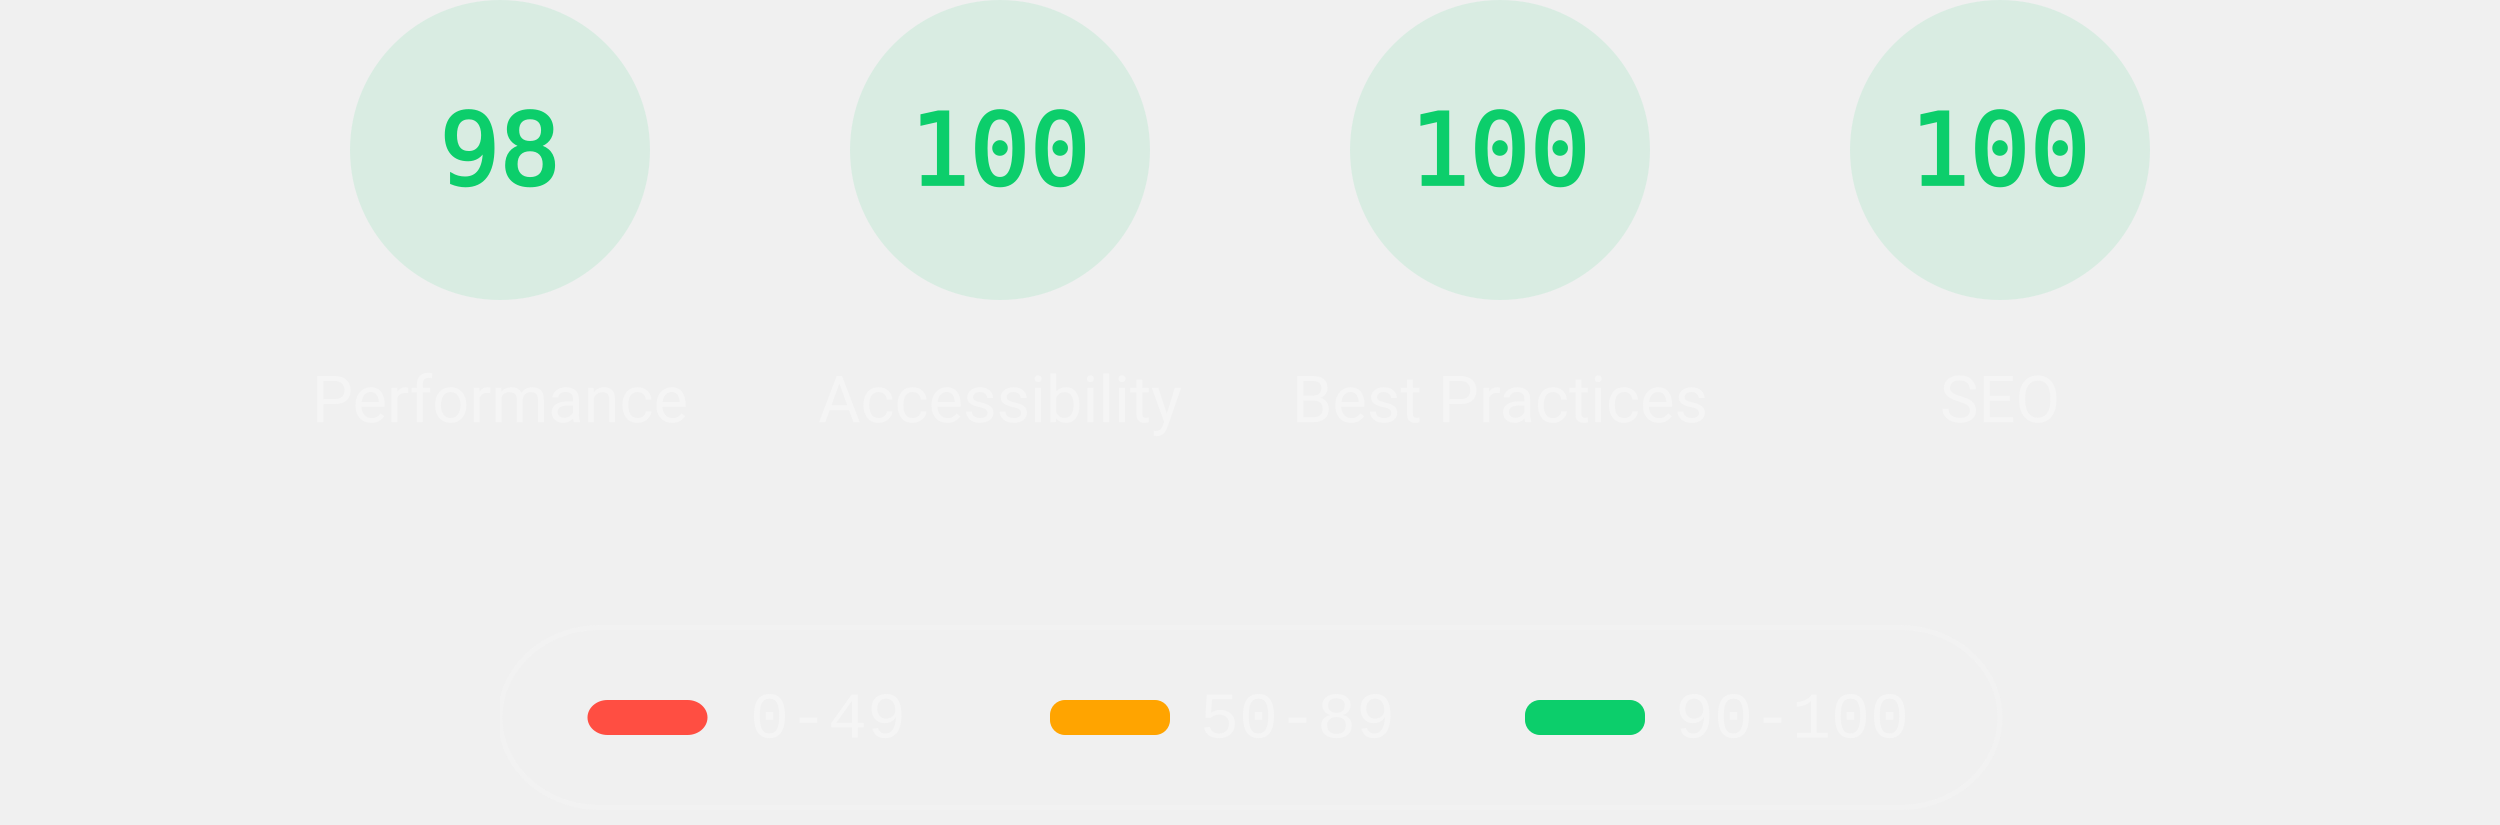
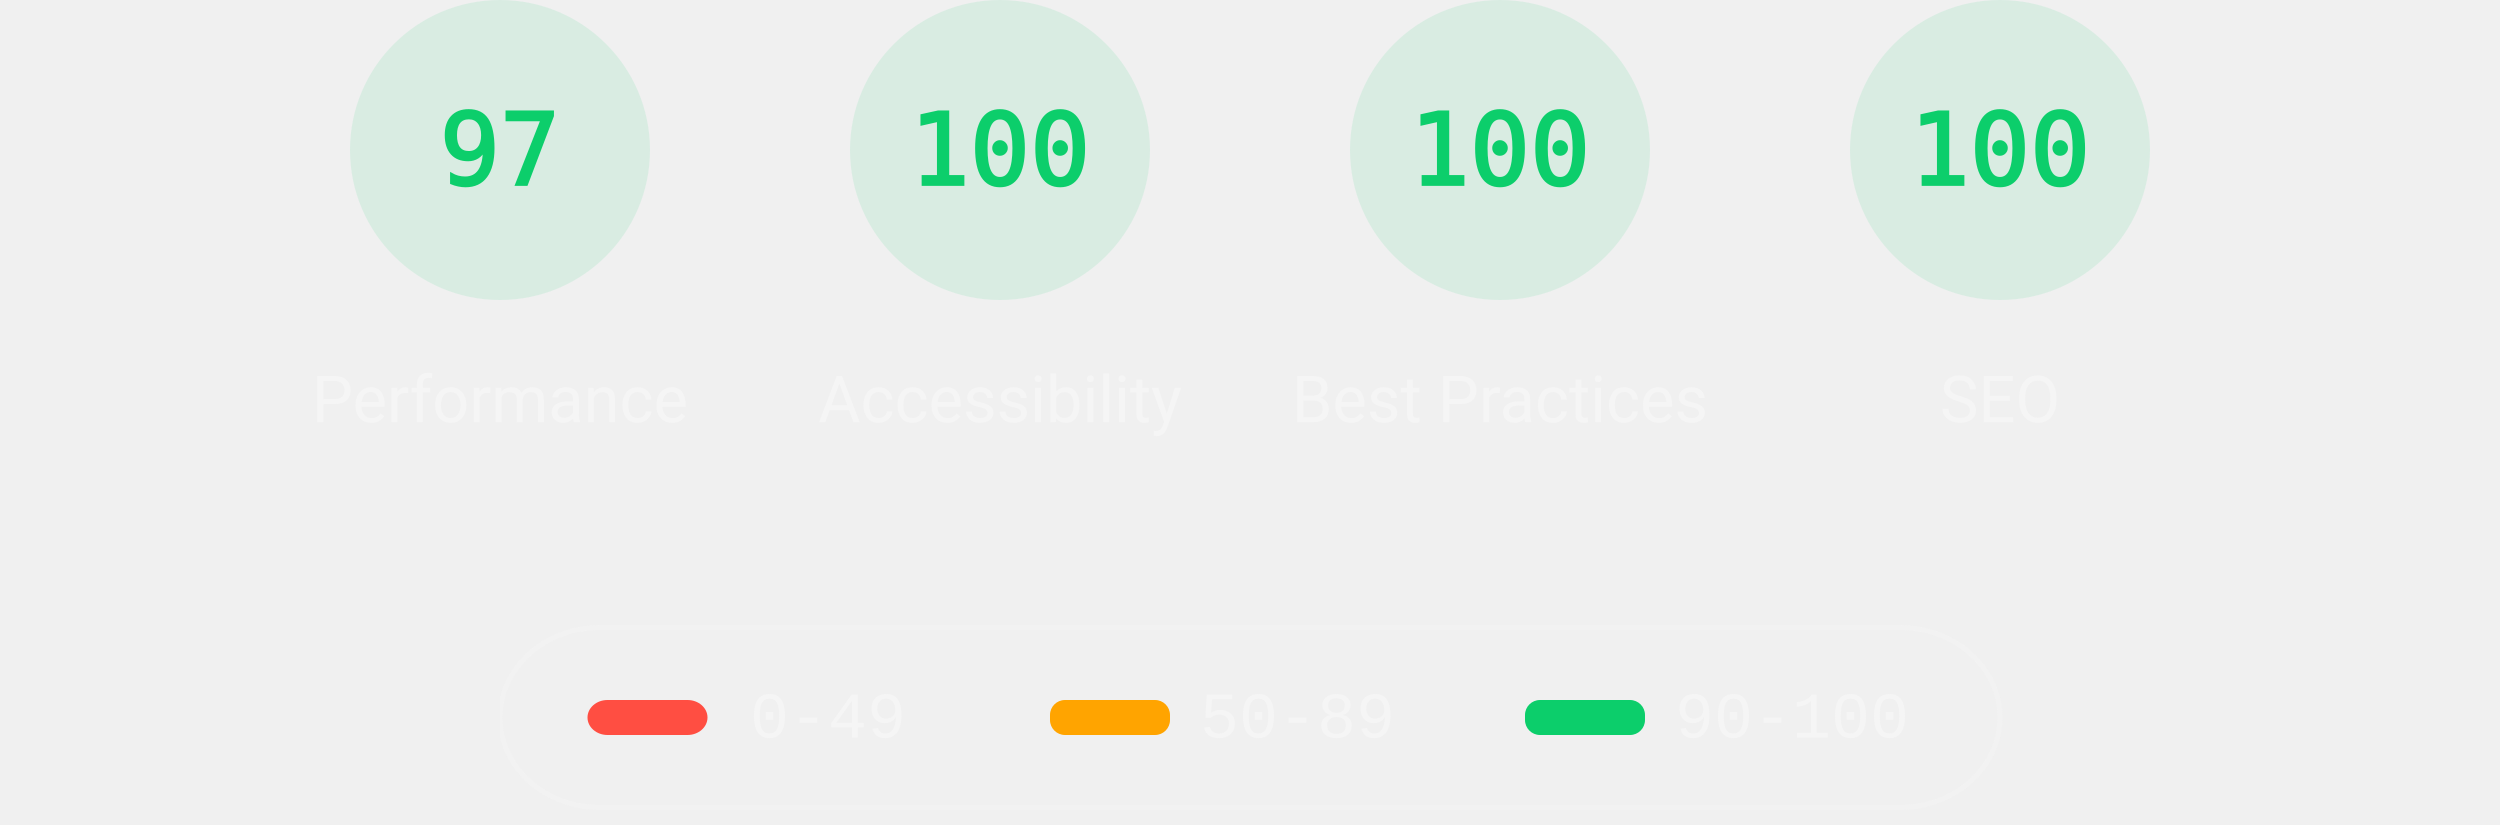
<svg xmlns="http://www.w3.org/2000/svg" class="theme--dark" fill="none" width="1000" height="330">
  <style>
			.gauge-base {
				opacity: 0.1
			}

			.gauge-arc {
				fill: none;
				animation-delay: 250ms;
				stroke-linecap: round;
				transform: rotate(-90deg);
				transform-origin: 100px 60px;
				animation: load-gauge 1s ease forwards
			}

			.guage-text {
				font-size: 40px;
				font-family: monospace;
				text-align: center
			}

			.guage-red {
				color: #ff4e42;
				fill: #ff4e42;
				stroke: #ff4e42
			}
			.guage-orange {
				color: #ffa400;
				fill: #ffa400;
				stroke: #ffa400
			}
			.guage-green {
				color: #0cce6b;
				fill: #0cce6b;
				stroke: #0cce6b
			}
			.theme--agnostic .guage-undefined {
				color: #5c5c5c;
				fill: #5c5c5c;
				stroke: #5c5c5c
			}
			.theme--light .guage-undefined {
				color: #1e1e1e;
				fill: #1e1e1e;
				stroke: #1e1e1e
			}
			.theme--dark .guage-undefined {
				color: #f5f5f5;
				fill: #f5f5f5;
				stroke: #f5f5f5
			}

			.guage-title {
				stroke: none;
				font-size: 26px;
				line-height: 26px;
				font-family: Roboto, Halvetica, Arial, sans-serif
			}
			.metric.guage-title {
				font-family: 'Courier New', Courier, monospace
			}
			.theme--agnostic .guage-title {
				color: #737373;
				fill: #737373
			}
			.theme--light .guage-title {
				color: #212121;
				fill: #212121
			}
			.theme--dark .guage-title {
				color: #f5f5f5;
				fill: #f5f5f5
			}

			@keyframes load-gauge {
				from {
					stroke-dasharray: 0 352.858
				}
			}
			.lh-gauge--pwa__disc {
				fill: #e0e0e0
			}
			.lh-gauge--pwa__logo {
				position: relative;
				fill: #b0b0b0
			}
			.lh-gauge--pwa__invisible {
				display: none
			}
			.lh-gauge--pwa__visible {
				display: inline
			}
			.guage-invisible {
				display: none
			}
			.lh-gauge--pwa__logo--primary-color {
				fill: #304ffe
			}
			.theme--agnostic .lh-gauge--pwa__logo--secondary-color {
				fill: #787878
			}
			.theme--light .lh-gauge--pwa__logo--secondary-color {
				fill: #3d3d3d
			}
			.theme--dark .lh-gauge--pwa__logo--secondary-color {
				fill: #d8b6b6
			}
			.theme--light #svg_2 {
				stroke: #00000022
			}
			.theme--agnostic #svg_2 {
				stroke: #616161
			}
			.theme--light #svg_2 {
				stroke: #00000022
			}
			.theme--dark #svg_2 {
				stroke: #f5f5f566
			}
		</style>
  <svg class="guage-div guage-perf guage-green" viewBox="0 0 200 200" width="200" height="200" x="100" y="0">
    <circle class="gauge-base" r="56" cx="100" cy="60" stroke-width="8" />
-     <circle class="gauge-arc guage-arc-1" r="56" cx="100" cy="60" stroke-width="8" style="stroke-dasharray: 344.821, 351.858;" />
-     <text class="guage-text" x="100px" y="60px" alignment-baseline="central" dominant-baseline="central" text-anchor="middle">98</text>
+     <circle class="gauge-arc guage-arc-1" r="56" cx="100" cy="60" stroke-width="8" style="stroke-dasharray: 341.302, 351.858;" />
+     <text class="guage-text" x="100px" y="60px" alignment-baseline="central" dominant-baseline="central" text-anchor="middle">97</text>
    <text class="guage-title" x="100px" y="160px" alignment-baseline="central" dominant-baseline="central" text-anchor="middle">Performance</text>
  </svg>
  <svg class="guage-div guage-acc guage-green" viewBox="0 0 200 200" width="200" height="200" x="300" y="0">
    <circle class="gauge-base" r="56" cx="100" cy="60" stroke-width="8" />
    <circle class="gauge-arc guage-arc-2" r="56" cx="100" cy="60" stroke-width="8" style="stroke-dasharray: 351.858, 351.858;" />
    <text class="guage-text" x="100px" y="60px" alignment-baseline="central" dominant-baseline="central" text-anchor="middle">100</text>
    <text class="guage-title" x="100px" y="160px" alignment-baseline="central" dominant-baseline="central" text-anchor="middle">Accessibility</text>
  </svg>
  <svg class="guage-div guage-best guage-green" viewBox="0 0 200 200" width="200" height="200" x="500" y="0">
    <circle class="gauge-base" r="56" cx="100" cy="60" stroke-width="8" />
    <circle class="gauge-arc guage-arc-3" r="56" cx="100" cy="60" stroke-width="8" style="stroke-dasharray: 351.858, 351.858;" />
    <text class="guage-text" x="100px" y="60px" alignment-baseline="central" dominant-baseline="central" text-anchor="middle">100</text>
    <text class="guage-title" x="100px" y="160px" alignment-baseline="central" dominant-baseline="central" text-anchor="middle">Best Practices</text>
  </svg>
  <svg class="guage-div guage-seo guage-green" viewBox="0 0 200 200" width="200" height="200" x="700" y="0">
    <circle class="gauge-base" r="56" cx="100" cy="60" stroke-width="8" />
    <circle class="gauge-arc guage-arc-4" r="56" cx="100" cy="60" stroke-width="8" style="stroke-dasharray: 351.858, 351.858;" />
    <text class="guage-text" x="100px" y="60px" alignment-baseline="central" dominant-baseline="central" text-anchor="middle">100</text>
    <text class="guage-title" x="100px" y="160px" alignment-baseline="central" dominant-baseline="central" text-anchor="middle">SEO</text>
  </svg>
  <svg class="guage-div guage-pwa guage-invisible" viewBox="0 0 200 200" width="200" height="200" x="900" y="0">
    <svg viewBox="0 0 60 60" width="112" height="112" x="44" y="4">
      <defs>
        <linearGradient id="lh-gauge--pwa__check-circle__gradient-0" x1="50%" y1="0%" x2="50%" y2="100%">
          <stop stop-color="#00C852" offset="0%" />
          <stop stop-color="#009688" offset="100%" />
        </linearGradient>
        <linearGradient id="lh-gauge--pwa__installable__shadow-gradient-0" x1="76.056%" x2="24.111%" y1="82.995%" y2="24.735%">
          <stop stop-color="#A5D6A7" offset="0%" />
          <stop stop-color="#80CBC4" offset="100%" />
        </linearGradient>
        <linearGradient id="lh-gauge--pwa__fast-reliable__shadow-gradient-0" x1="76.056%" y1="82.995%" x2="25.678%" y2="26.493%">
          <stop stop-color="#64B5F6" offset="0%" />
          <stop stop-color="#2979FF" offset="100%" />
        </linearGradient>
        <g id="lh-gauge--pwa__fast-reliable-badge-0">
          <circle fill="#FFFFFF" cx="10" cy="10" r="10" />
          <path fill="#304FFE" d="M10 3.58l5.25 2.34v3.5c0 3.23-2.24 6.26-5.25 7-3.01-.74-5.25-3.77-5.25-7v-3.5L10 3.58zm-.47 10.74l2.76-4.83.03-.07c.04-.08 0-.24-.22-.24h-1.64l.47-3.26h-.47l-2.7 4.77c-.02.01.05-.1-.04.05-.09.16-.1.31.18.31h1.63l-.47 3.27h.47z" />
        </g>
        <g id="lh-gauge--pwa__installable-badge-0">
          <circle fill="#FFFFFF" cx="10" cy="10" r="10" />
          <path fill="#009688" d="M10 4.167A5.835 5.835 0 0 0 4.167 10 5.835 5.835 0 0 0 10 15.833 5.835 5.835 0 0 0 15.833 10 5.835 5.835 0 0 0 10 4.167zm2.917 6.416h-2.334v2.334H9.417v-2.334H7.083V9.417h2.334V7.083h1.166v2.334h2.334v1.166z" />
        </g>
      </defs>
      <g stroke="none" fill-rule="nonzero">
        <circle class="lh-gauge--pwa__disc" cx="30" cy="30" r="30" />
        <g class="lh-gauge--pwa__logo">
          <path d="M35.66 19.39l.7-1.75h2L37.4 15 38.6 12l3.4 9h-2.51l-.58-1.61z" />
          <path d="M33.52 21l3.65-9h-2.42l-2.5 5.82L30.5 12h-1.86l-1.9 5.82-1.35-2.65-1.21 3.72L25.4 21h2.38l1.72-5.2 1.64 5.2z" />
          <path fill-rule="nonzero" d="M20.3 17.91h1.48c.45 0 .85-.05 1.2-.15l.39-1.18 1.07-3.3a2.64 2.64 0 0 0-.28-.37c-.55-.6-1.36-.91-2.42-.91H18v9h2.3V17.9zm1.96-3.84c.22.22.33.5.33.87 0 .36-.1.65-.29.87-.2.23-.59.35-1.15.35h-.86v-2.41h.87c.52 0 .89.1 1.1.32z" />
        </g>
        <rect class="lh-gauge--pwa__component lh-gauge--pwa__na-line lh-gauge--pwa__invisible" fill="#FFFFFF" x="20" y="32" width="20" height="4" rx="2" />
        <g class="lh-gauge--pwa__component lh-gauge--pwa__fast-reliable-badge lh-gauge--pwa__invisible" transform="translate(20, 29)">
          <path fill="url(#lh-gauge--pwa__fast-reliable__shadow-gradient-0)" d="M33.63 19.49A30 30 0 0 1 16.2 30.36L3 17.14 17.14 3l16.49 16.49z" />
          <use href="#lh-gauge--pwa__fast-reliable-badge-0" />
        </g>
        <g class="lh-gauge--pwa__component lh-gauge--pwa__installable-badge lh-gauge--pwa__invisible" transform="translate(20, 29)">
          <path fill="url(#lh-gauge--pwa__installable__shadow-gradient-0)" d="M33.629 19.487c-4.272 5.453-10.391 9.39-17.415 10.869L3 17.142 17.142 3 33.63 19.487z" />
          <use href="#lh-gauge--pwa__installable-badge-0" />
        </g>
        <g class="lh-gauge--pwa__component lh-gauge--pwa__fast-reliable-installable-badges lh-gauge--pwa__invisible">
          <g transform="translate(8, 29)">
            <path fill="url(#lh-gauge--pwa__fast-reliable__shadow-gradient-0)" d="M16.321 30.463L3 17.143 17.142 3l22.365 22.365A29.864 29.864 0 0 1 22 31c-1.942 0-3.84-.184-5.679-.537z" />
            <use href="#lh-gauge--pwa__fast-reliable-badge-0" />
          </g>
          <g transform="translate(32, 29)">
            <path fill="url(#lh-gauge--pwa__installable__shadow-gradient-0)" d="M25.982 11.84a30.107 30.107 0 0 1-13.08 15.203L3 17.143 17.142 3l8.84 8.84z" />
            <use href="#lh-gauge--pwa__installable-badge-0" />
          </g>
        </g>
        <g class="lh-gauge--pwa__component lh-gauge--pwa__check-circle lh-gauge--pwa__invisible" transform="translate(18, 28)">
          <circle fill="#FFFFFF" cx="12" cy="12" r="12" />
          <path fill="url(#lh-gauge--pwa__check-circle__gradient-0)" d="M12 2a10 10 0 1 0 0 20 10 10 0 0 0 0-20zm-2 15l-5-5 1.41-1.41L10 14.17l7.59-7.59L19 8l-9 9z" />
        </g>
      </g>
    </svg>
    <text class="guage-title" y="160px" alignment-baseline="central" dominant-baseline="central" text-anchor="middle">
      <tspan x="100px" dy="-6px">Progressive</tspan>
      <tspan x="100px" dy="30px">Web App</tspan>
    </text>
  </svg>
  <svg width="604" height="76" x="200" y="250">
    <g>
      <rect fill="none" id="canvas_background" height="80" width="604" y="-1" x="-1" />
      <g display="none" overflow="visible" y="0" x="0" height="100%" width="100%" id="canvasGrid">
        <rect fill="url(#gridpattern)" stroke-width="0" y="0" x="0" height="100%" width="100%" />
      </g>
    </g>
    <g>
      <rect fill-opacity="0" stroke-width="2" rx="40" id="svg_2" height="72" width="600" y="1" x="0" fill="#000000" />
      <rect stroke="#000" rx="8" id="svg_3" height="14" width="48" y="30" x="35" stroke-opacity="null" stroke-width="0" fill="#ff4e42" />
      <rect stroke="#000" rx="6" id="svg_4" height="14" width="48" y="30" x="220" stroke-opacity="null" stroke-width="0" fill="#ffa400" />
      <rect stroke="#000" rx="6" id="svg_5" height="14" width="48" y="30" x="410" stroke-opacity="null" stroke-width="0" fill="#0cce6b" />
      <text class="metric guage-title" xml:space="preserve" text-anchor="start" font-size="26" id="svg_6" y="45" x="100" stroke-opacity="null" stroke-width="0" stroke="#000">0-49</text>
      <text class="metric guage-title" xml:space="preserve" text-anchor="start" font-size="26" id="svg_7" y="45" x="280" stroke-opacity="null" stroke-width="0" stroke="#000">50-89</text>
      <text class="metric guage-title" xml:space="preserve" text-anchor="start" font-size="26" id="svg_8" y="45" x="470" stroke-opacity="null" stroke-width="0" stroke="#000">90-100</text>
    </g>
  </svg>
</svg>
